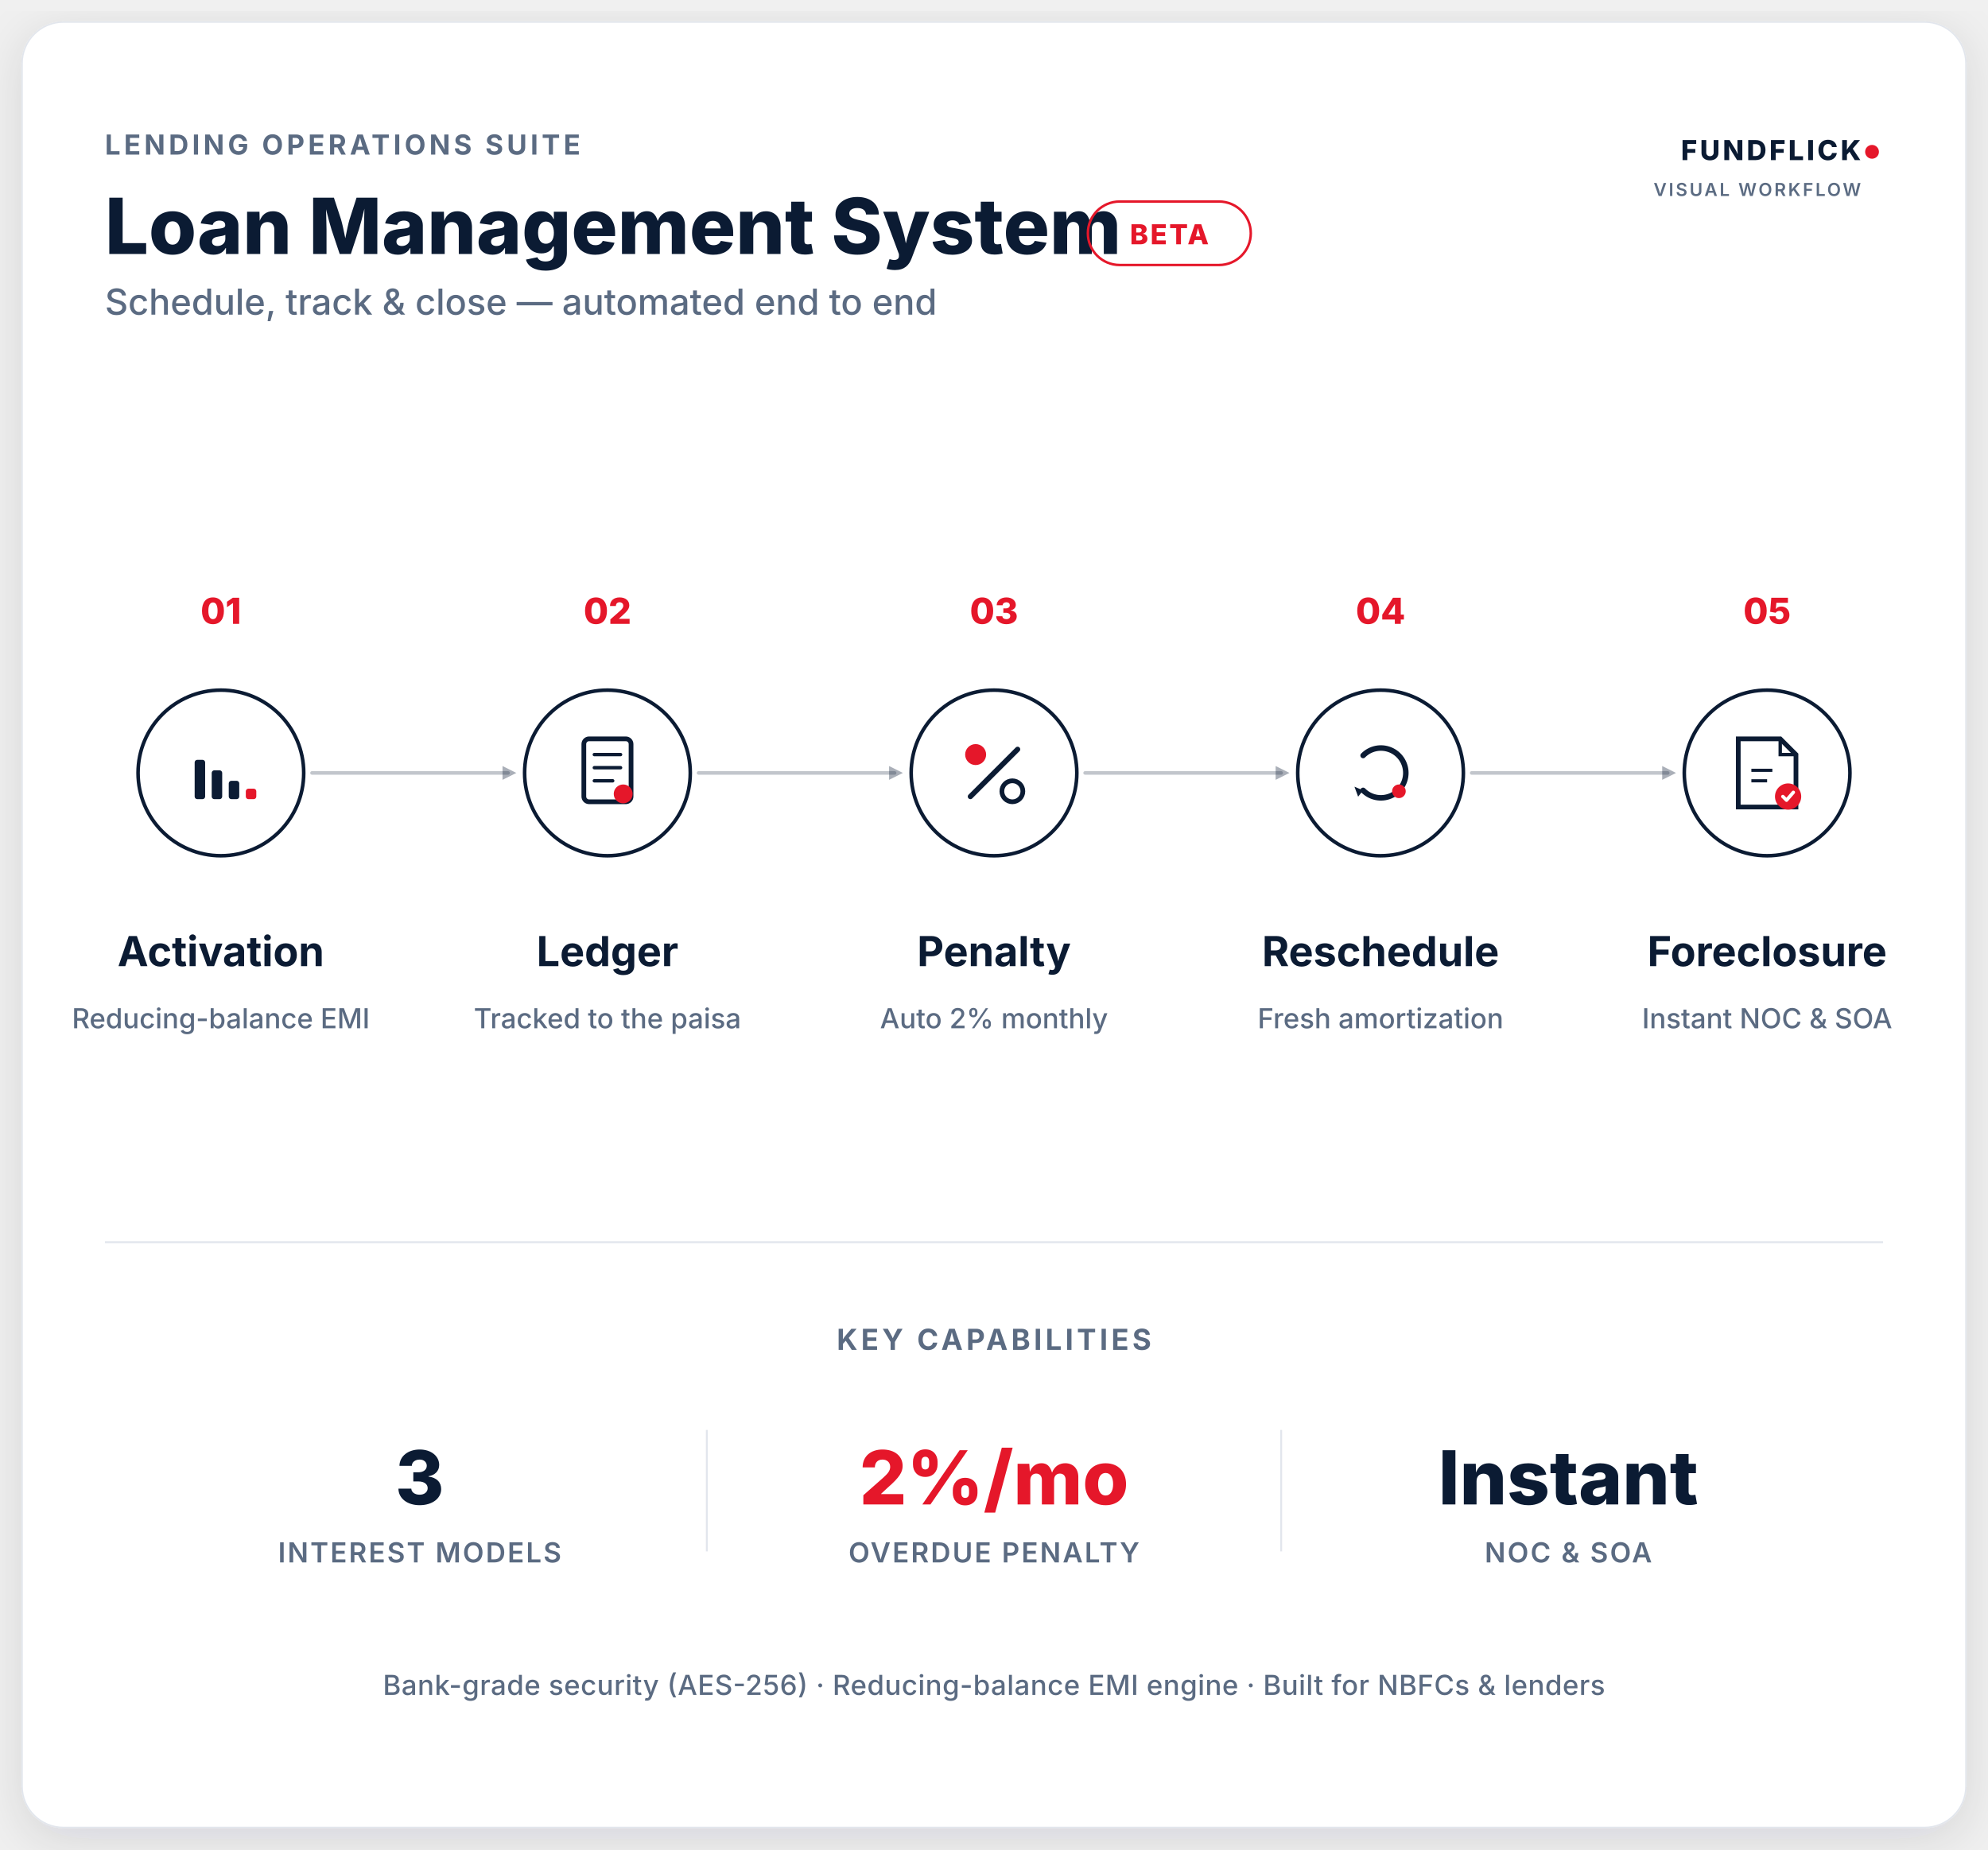
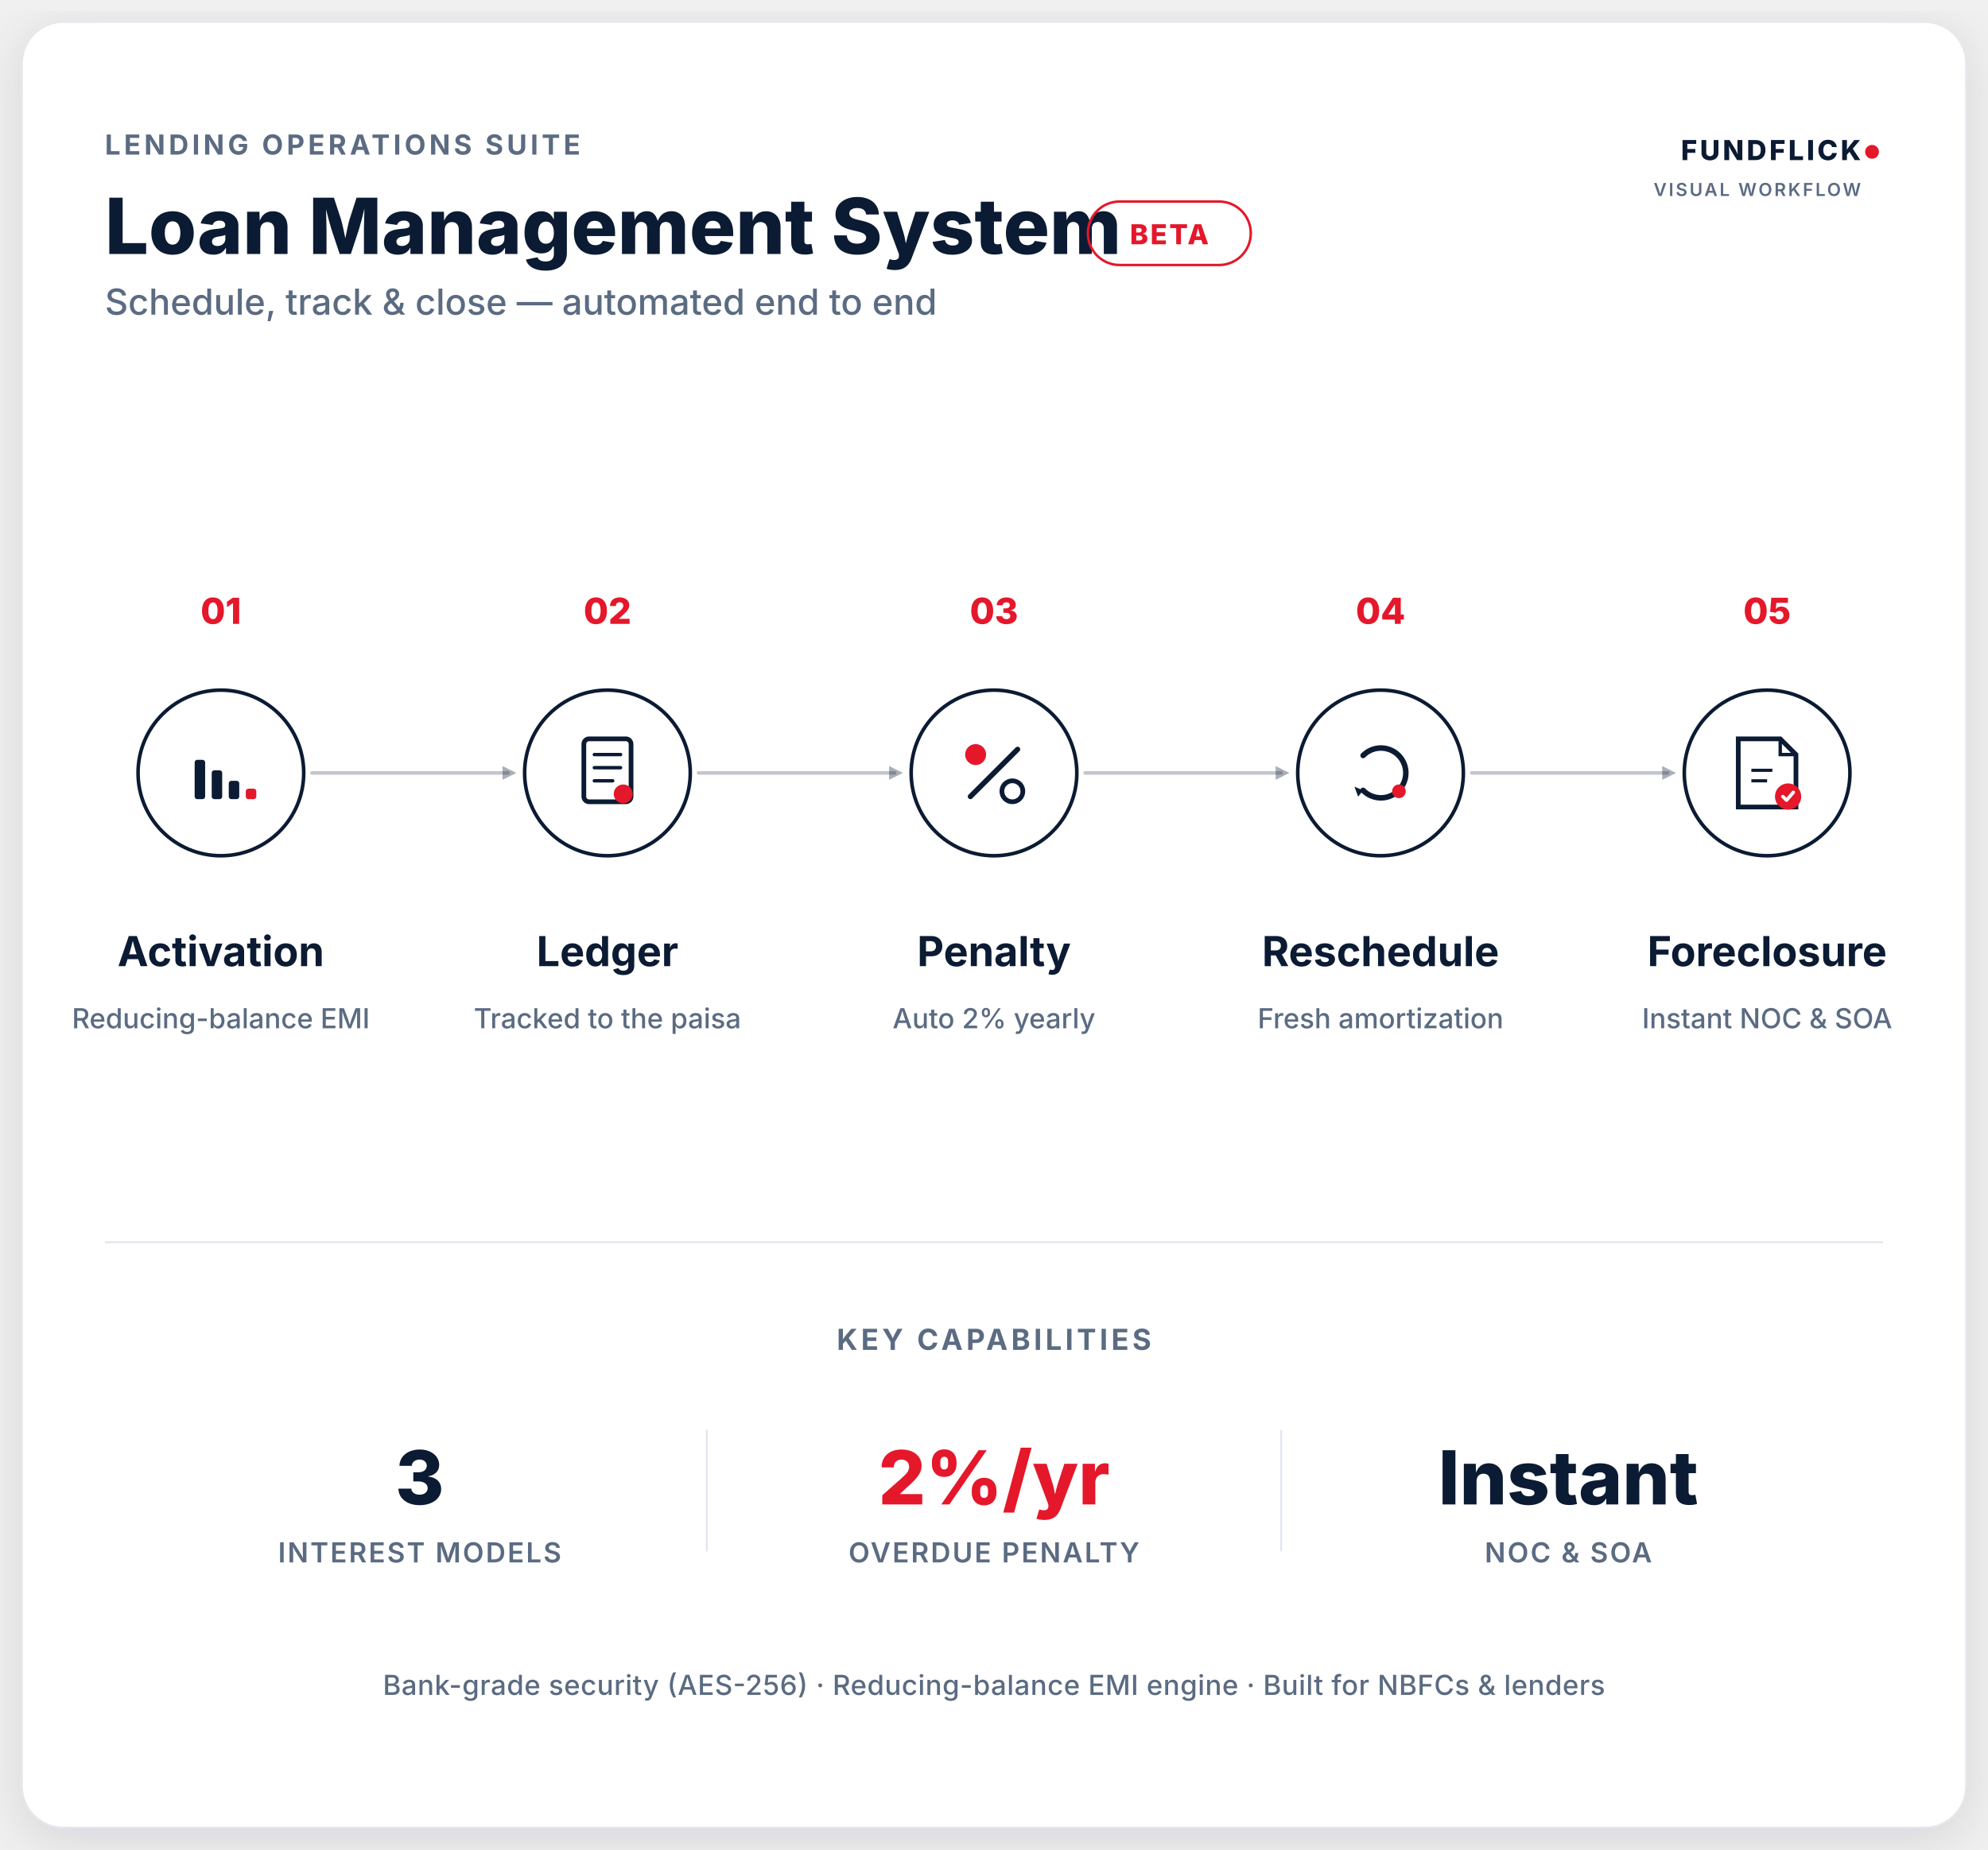
<svg xmlns="http://www.w3.org/2000/svg" width="1440" height="1340" viewBox="0 0 1440 1340" role="img" aria-label="Loan Management System visual workflow">
  <defs>
    <filter id="cardShadow" x="-20%" y="-20%" width="140%" height="140%">
      <feDropShadow dx="0" dy="8" stdDeviation="18" flood-color="#0B1B33" flood-opacity="0.12" />
    </filter>
    <filter id="dotGlow" x="-300%" y="-300%" width="700%" height="700%">
      <feGaussianBlur stdDeviation="4" result="blur" />
      <feMerge>
        <feMergeNode in="blur" />
        <feMergeNode in="SourceGraphic" />
      </feMerge>
    </filter>
    <style>
      text { font-family: 'Inter', -apple-system, BlinkMacSystemFont, 'Segoe UI', Roboto, Helvetica, Arial, sans-serif; }
      .flow-dot { animation: flowmove 7s linear infinite; }
      @keyframes flowmove {
        0%   { transform: translateX(0px);    opacity: 0; }
        6%   { opacity: 1; }
        94%  { opacity: 1; }
        100% { transform: translateX(1048px); opacity: 0; }
      }
      @media (prefers-reduced-motion: reduce) {
        .flow-dot { animation: none; opacity: 0; }
      }
    </style>
  </defs>
  <rect x="16" y="16" width="1408" height="1308" rx="30" fill="#FFFFFF" stroke="#E2E6ED" stroke-width="1" filter="url(#cardShadow)" />
  <text x="76" y="112" font-size="20" font-weight="700" letter-spacing="2.5" fill="#5B6B82">LENDING OPERATIONS SUITE</text>
  <text x="76" y="184" font-size="56" font-weight="800" fill="#0B1B33">Loan Management System</text>
  <text x="76" y="228" font-size="26" font-weight="500" fill="#5B6B82">Schedule, track &amp; close — automated end to end</text>
  <rect x="788" y="146" width="118" height="46" rx="23" fill="none" stroke="#E5172A" stroke-width="1.8" />
  <text x="847" y="177" text-anchor="middle" font-size="20" font-weight="800" letter-spacing="1.5" fill="#E5172A">BETA</text>
  <circle cx="1356" cy="110" r="5" fill="#E5172A" />
  <text x="1348" y="116" text-anchor="end" font-size="20" font-weight="800" letter-spacing="2" fill="#0B1B33">FUNDFLICK</text>
  <text x="1348" y="142" text-anchor="end" font-size="13" font-weight="600" letter-spacing="1.5" fill="#5B6B82">VISUAL WORKFLOW</text>
  <g stroke="#0B1B33" stroke-width="2.6" opacity="0.25" stroke-linecap="round">
    <line x1="226" y1="560" x2="368" y2="560" />
    <line x1="506" y1="560" x2="648" y2="560" />
    <line x1="786" y1="560" x2="928" y2="560" />
    <line x1="1066" y1="560" x2="1208" y2="560" />
  </g>
  <g fill="#0B1B33" opacity="0.35">
    <path d="M374 560 l-10 -5 v10 Z" />
    <path d="M654 560 l-10 -5 v10 Z" />
    <path d="M934 560 l-10 -5 v10 Z" />
    <path d="M1214 560 l-10 -5 v10 Z" />
  </g>
  <g transform="translate(196,560)">
    <g class="flow-dot">
      <circle r="8" fill="#E5172A" filter="url(#dotGlow)" />
    </g>
  </g>
  <text x="160" y="452" text-anchor="middle" font-size="26" font-weight="800" fill="#E5172A">01</text>
  <circle cx="160" cy="560" r="60" fill="#FFFFFF" stroke="#0B1B33" stroke-width="2.6" />
  <g transform="translate(160,560) scale(1.9)">
    <rect x="-10" y="-5" width="4" height="15" rx="1" fill="#0B1B33" />
    <rect x="-3.5" y="-1" width="4" height="11" rx="1" fill="#0B1B33" />
    <rect x="3" y="3" width="4" height="7" rx="1" fill="#0B1B33" />
    <rect x="9.5" y="6" width="4" height="4" rx="1" fill="#E5172A" />
  </g>
  <text x="160" y="700" text-anchor="middle" font-size="30" font-weight="700" fill="#0B1B33">Activation</text>
  <text x="160" y="745" text-anchor="middle" font-size="20" font-weight="500" fill="#5B6B82">Reducing-balance EMI</text>
  <text x="440" y="452" text-anchor="middle" font-size="26" font-weight="800" fill="#E5172A">02</text>
  <circle cx="440" cy="560" r="60" fill="#FFFFFF" stroke="#0B1B33" stroke-width="2.6" />
  <g transform="translate(440,560) scale(1.9)">
    <rect x="-9" y="-13" width="18" height="24" rx="2" fill="none" stroke="#0B1B33" stroke-width="1.8" />
    <line x1="-5" y1="-7" x2="5" y2="-7" stroke="#0B1B33" stroke-width="1.3" stroke-linecap="round" />
    <line x1="-5" y1="-2" x2="5" y2="-2" stroke="#0B1B33" stroke-width="1.3" stroke-linecap="round" />
    <line x1="-5" y1="3" x2="2" y2="3" stroke="#0B1B33" stroke-width="1.3" stroke-linecap="round" />
    <circle cx="6" cy="8" r="3.6" fill="#E5172A" />
  </g>
  <text x="440" y="700" text-anchor="middle" font-size="30" font-weight="700" fill="#0B1B33">Ledger</text>
  <text x="440" y="745" text-anchor="middle" font-size="20" font-weight="500" fill="#5B6B82">Tracked to the paisa</text>
  <text x="720" y="452" text-anchor="middle" font-size="26" font-weight="800" fill="#E5172A">03</text>
  <circle cx="720" cy="560" r="60" fill="#FFFFFF" stroke="#0B1B33" stroke-width="2.6" />
  <g transform="translate(720,560) scale(1.9)">
    <circle cx="-7" cy="-7" r="4" fill="#E5172A" />
    <circle cx="7" cy="7" r="4" fill="none" stroke="#0B1B33" stroke-width="1.8" />
    <line x1="-9" y1="9" x2="9" y2="-9" stroke="#0B1B33" stroke-width="2" stroke-linecap="round" />
  </g>
  <text x="720" y="700" text-anchor="middle" font-size="30" font-weight="700" fill="#0B1B33">Penalty</text>
-   <text x="720" y="745" text-anchor="middle" font-size="20" font-weight="500" fill="#5B6B82">Auto 2% monthly</text>
+   <text x="720" y="745" text-anchor="middle" font-size="20" font-weight="500" fill="#5B6B82">Auto 2% yearly</text>
  <text x="1000" y="452" text-anchor="middle" font-size="26" font-weight="800" fill="#E5172A">04</text>
  <circle cx="1000" cy="560" r="60" fill="#FFFFFF" stroke="#0B1B33" stroke-width="2.6" />
  <g transform="translate(1000,560) scale(1.9)">
    <path d="M -6.65,-6.65 A 9.5,9.5 0 1 1 -6.65,6.65" fill="none" stroke="#0B1B33" stroke-width="2.1" stroke-linecap="round" />
    <polygon points="-6.65,6.65 -9.95,5.25 -8.55,9.05" fill="#0B1B33" />
    <circle cx="7" cy="7" r="2.6" fill="#E5172A" />
  </g>
  <text x="1000" y="700" text-anchor="middle" font-size="30" font-weight="700" fill="#0B1B33">Reschedule</text>
  <text x="1000" y="745" text-anchor="middle" font-size="20" font-weight="500" fill="#5B6B82">Fresh amortization</text>
  <text x="1280" y="452" text-anchor="middle" font-size="26" font-weight="800" fill="#E5172A">05</text>
  <circle cx="1280" cy="560" r="60" fill="#FFFFFF" stroke="#0B1B33" stroke-width="2.6" />
  <g transform="translate(1280,560) scale(1.9)">
    <path d="M -11,-13 L 5,-13 L 11,-7 L 11,13 L -11,13 Z" fill="none" stroke="#0B1B33" stroke-width="1.8" />
    <path d="M 5,-13 L 5,-7 L 11,-7" fill="none" stroke="#0B1B33" stroke-width="1.3" />
    <line x1="-6" y1="-1" x2="2" y2="-1" stroke="#0B1B33" stroke-width="1.2" />
    <line x1="-6" y1="3" x2="0" y2="3" stroke="#0B1B33" stroke-width="1.2" />
    <circle cx="8" cy="9" r="5" fill="#E5172A" />
    <path d="M 6,9 L 7.4,10.4 L 10,7.4" fill="none" stroke="#FFFFFF" stroke-width="1.3" stroke-linecap="round" stroke-linejoin="round" />
  </g>
  <text x="1280" y="700" text-anchor="middle" font-size="30" font-weight="700" fill="#0B1B33">Foreclosure</text>
  <text x="1280" y="745" text-anchor="middle" font-size="20" font-weight="500" fill="#5B6B82">Instant NOC &amp; SOA</text>
  <line x1="76" y1="900" x2="1364" y2="900" stroke="#E2E6ED" stroke-width="1.4" />
  <text x="720" y="978" text-anchor="middle" font-size="21" font-weight="700" letter-spacing="2.5" fill="#5B6B82">KEY CAPABILITIES</text>
  <line x1="512" y1="1036" x2="512" y2="1124" stroke="#E2E6ED" stroke-width="1.4" />
  <line x1="928" y1="1036" x2="928" y2="1124" stroke="#E2E6ED" stroke-width="1.4" />
  <text x="304" y="1090" text-anchor="middle" font-size="54" font-weight="800" fill="#0B1B33">3</text>
  <text x="304" y="1132" text-anchor="middle" font-size="20" font-weight="600" letter-spacing="1.3" fill="#5B6B82">INTEREST MODELS</text>
-   <text x="720" y="1090" text-anchor="middle" font-size="54" font-weight="800" fill="#E5172A">2%/mo</text>
+   <text x="720" y="1090" text-anchor="middle" font-size="54" font-weight="800" fill="#E5172A">2%/yr</text>
  <text x="720" y="1132" text-anchor="middle" font-size="20" font-weight="600" letter-spacing="1.3" fill="#5B6B82">OVERDUE PENALTY</text>
  <text x="1136" y="1090" text-anchor="middle" font-size="54" font-weight="800" fill="#0B1B33">Instant</text>
  <text x="1136" y="1132" text-anchor="middle" font-size="20" font-weight="600" letter-spacing="1.3" fill="#5B6B82">NOC &amp; SOA</text>
  <text x="720" y="1228" text-anchor="middle" font-size="20" font-weight="500" letter-spacing="0.3" fill="#5B6B82">Bank-grade security (AES-256) · Reducing-balance EMI engine · Built for NBFCs &amp; lenders</text>
</svg>
